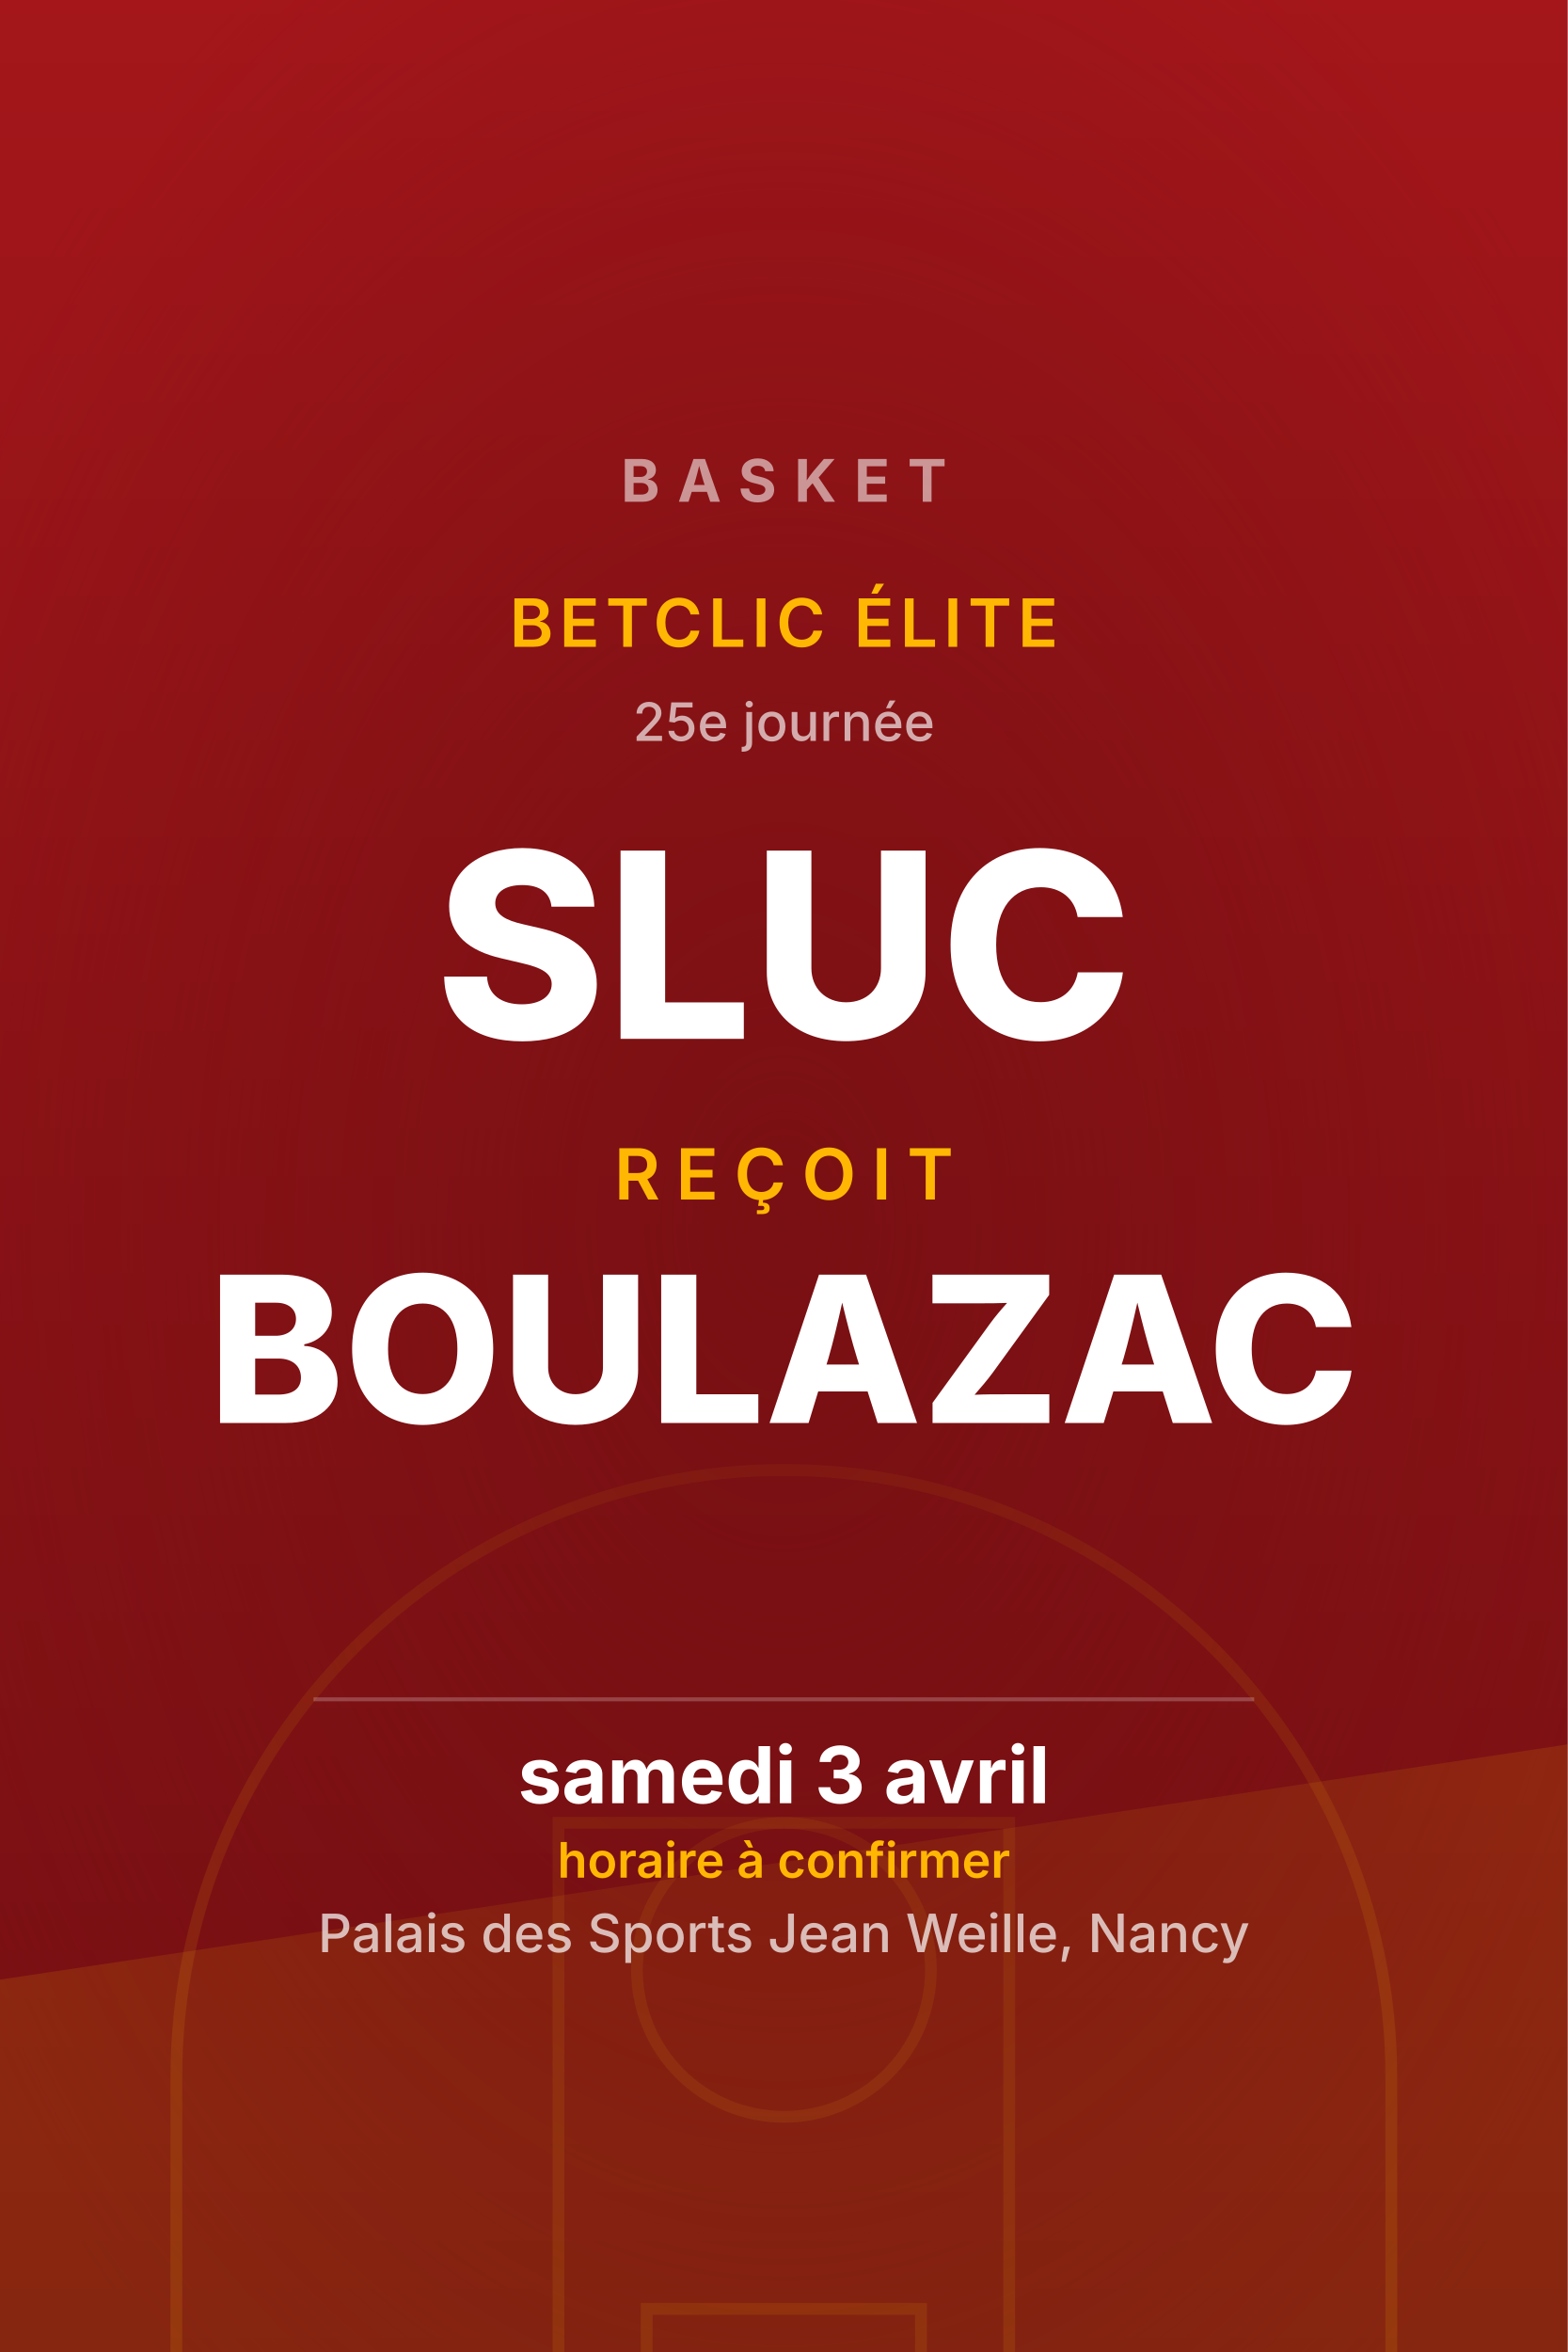
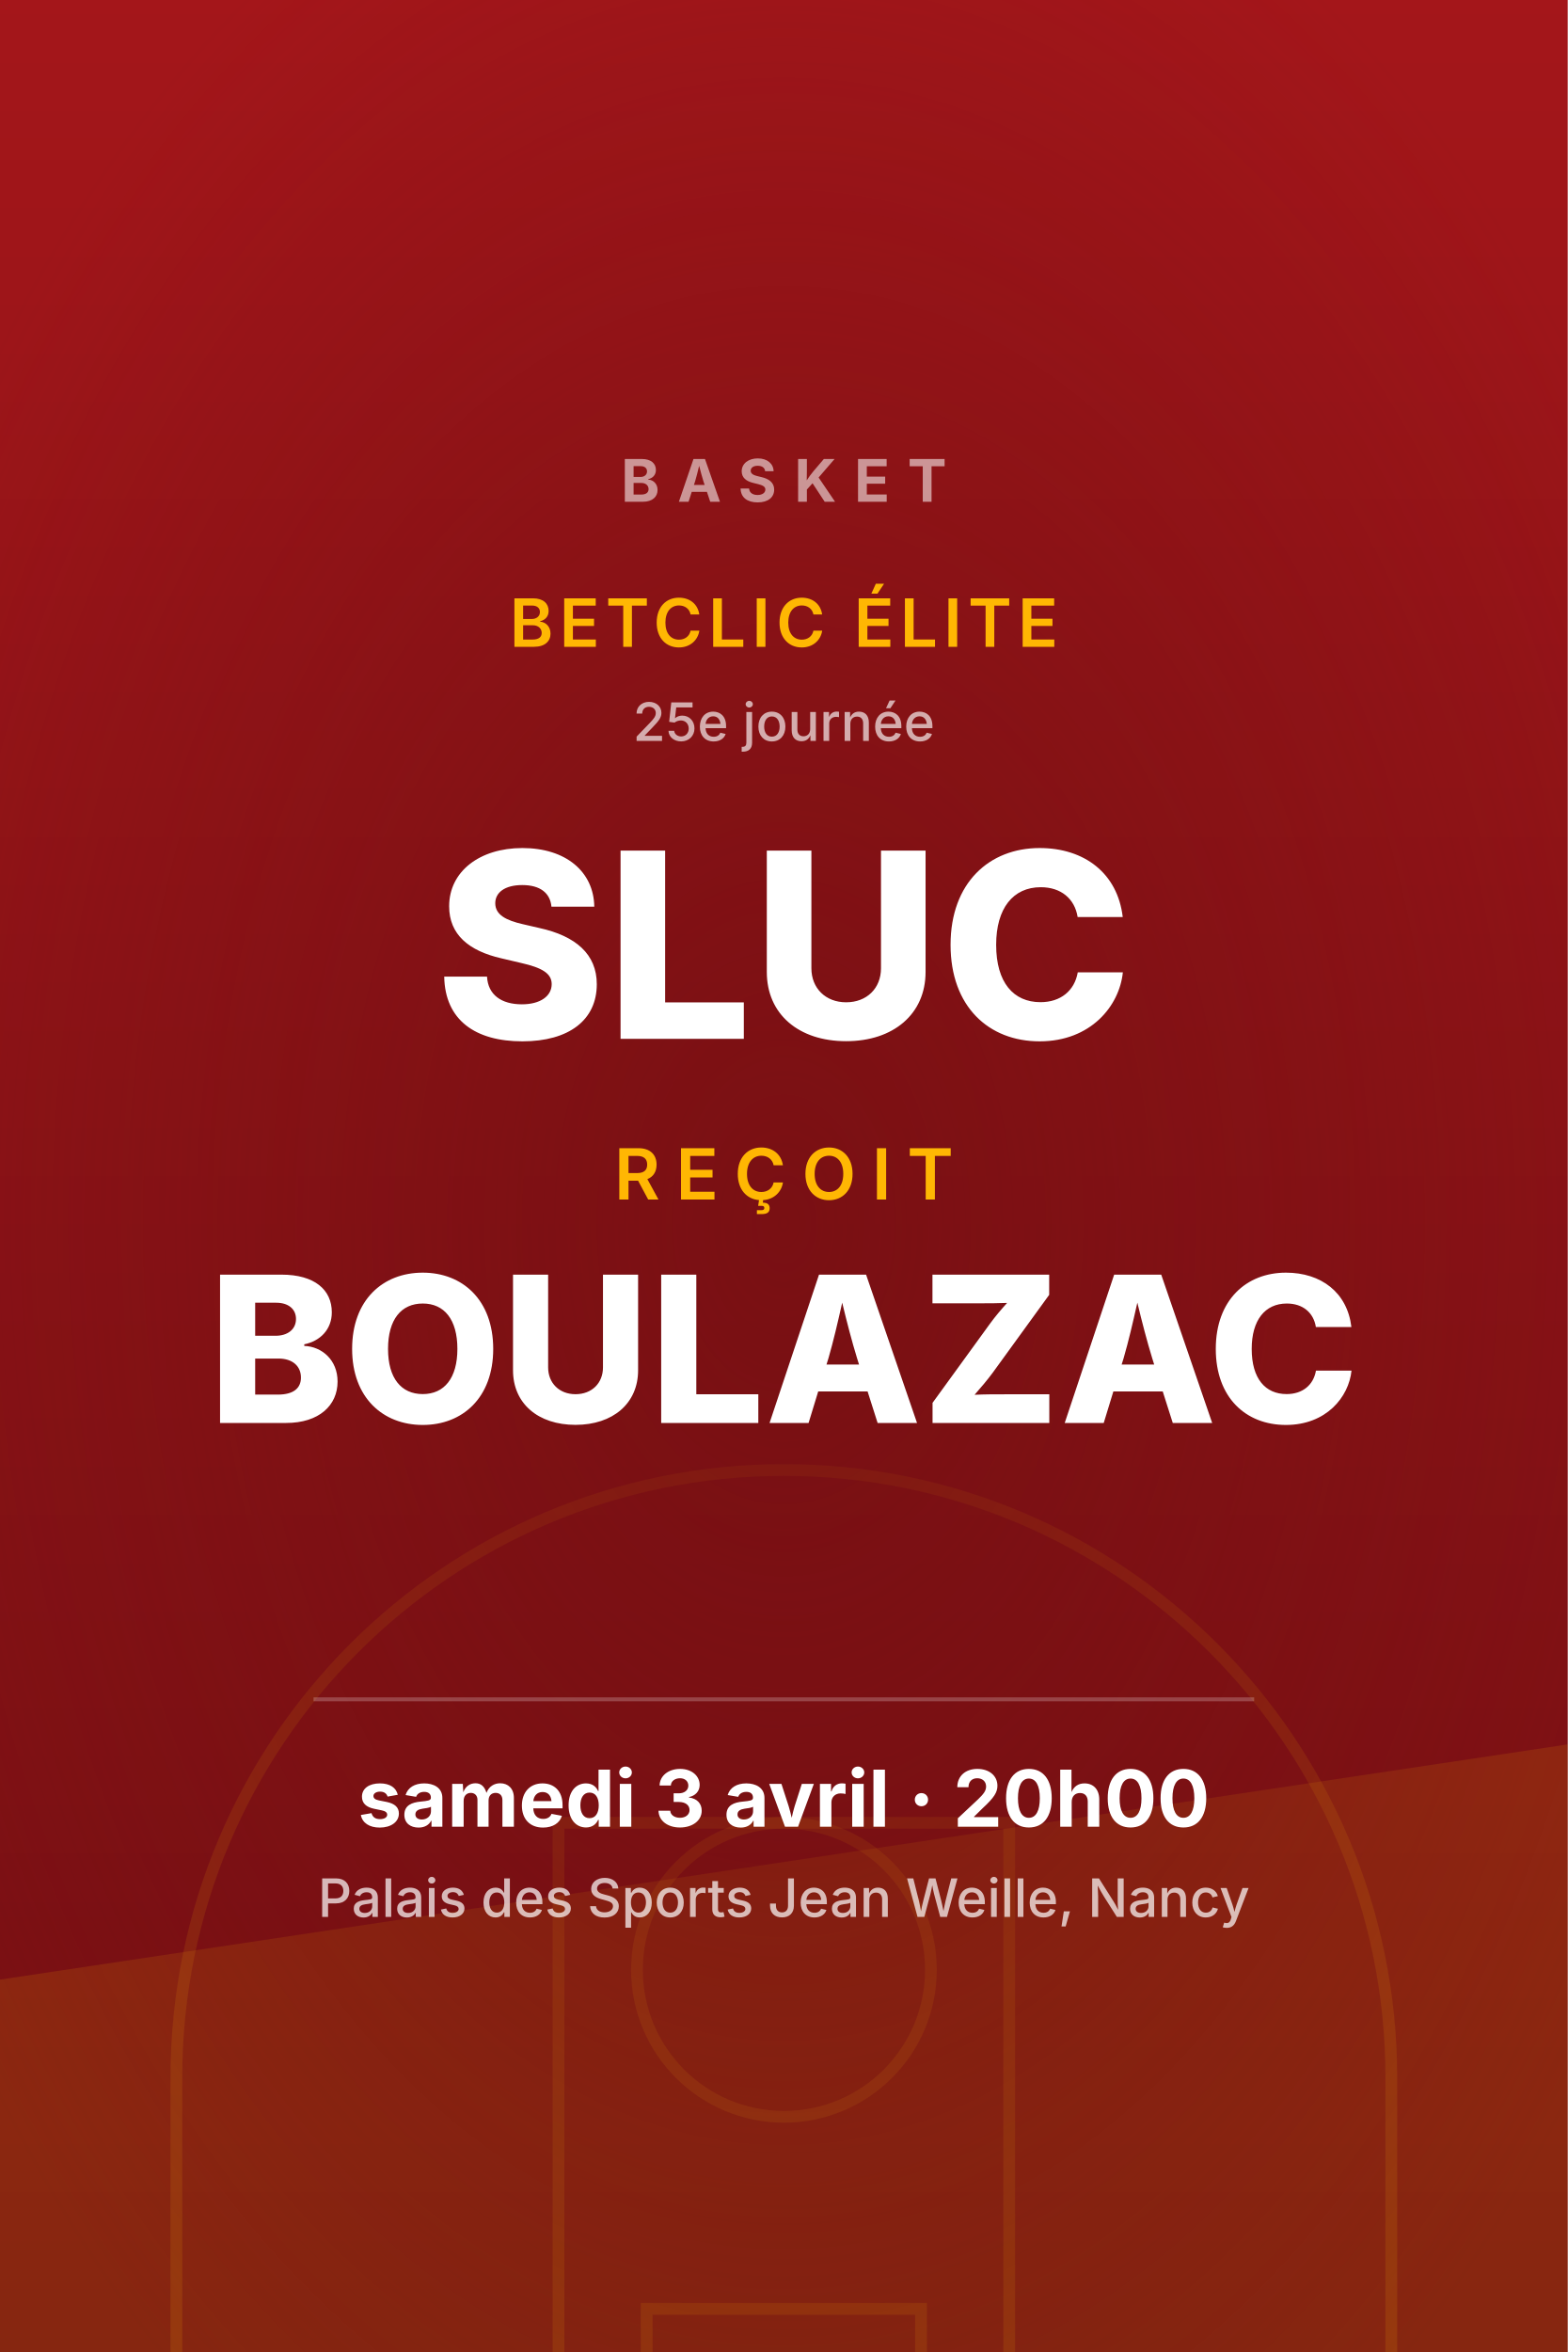
<svg xmlns="http://www.w3.org/2000/svg" viewBox="0 0 800 1200" width="800" height="1200" role="img" aria-label="SLUC reçoit Boulazac">
  <defs>
    <linearGradient id="g" x1="0" y1="0" x2="0" y2="1">
      <stop offset="0" stop-color="#a4161a" />
      <stop offset="1" stop-color="#730f12" />
    </linearGradient>
    <radialGradient id="v" cx="50%" cy="52%" r="62%">
      <stop offset="0" stop-color="#730f12" stop-opacity=".72" />
      <stop offset="1" stop-color="#730f12" stop-opacity="0" />
    </radialGradient>
  </defs>
  <rect width="800" height="1200" fill="url(#g)" />
  <path d="M285 1200 V930 H515 V1200" fill="none" stroke="#ffb703" stroke-width="6" opacity=".13" />
  <path d="M400 930 a75 75 0 1 0 .1 0" fill="none" stroke="#ffb703" stroke-width="6" opacity=".13" />
  <path d="M90 1200 V1060 a310 310 0 0 1 620 0 V1200" fill="none" stroke="#ffb703" stroke-width="6" opacity=".13" />
  <path d="M330 1200 V1178 H470 V1200" fill="none" stroke="#ffb703" stroke-width="6" opacity=".13" />
  <path d="M0 1010 L800 890 L800 1200 L0 1200 Z" fill="#ffb703" opacity=".14" />
  <rect width="800" height="1200" fill="url(#v)" />
  <g font-family="Inter, Helvetica Neue, Helvetica, Arial, sans-serif" text-anchor="middle">
    <text x="400" y="256" font-size="30" font-weight="700" fill="#ffffff" opacity=".55" letter-spacing="9">BASKET</text>
    <text x="400" y="330" font-size="34" font-weight="600" fill="#ffb703" letter-spacing="3">BETCLIC ÉLITE</text>
    <text x="400" y="378" font-size="27" font-weight="500" fill="#ffffff" opacity=".65">25e journée</text>
    <text x="400" y="530" font-size="132" font-weight="800" fill="#ffffff">SLUC</text>
    <text x="400" y="612" font-size="36" font-weight="600" fill="#ffb703" letter-spacing="8">REÇOIT</text>
    <text x="400" y="726" text-anchor="middle" font-size="104" font-weight="800" fill="#ffffff">BOULAZAC</text>
    <rect x="160" y="866" width="480" height="2" fill="#ffffff" opacity=".22" />
-     <text x="400" y="920" font-size="40" font-weight="700" fill="#ffffff">samedi 3 avril</text>
-     <text x="400" y="958" font-size="25" font-weight="600" fill="#ffb703">horaire à confirmer</text>
-     <text x="400" y="996" font-size="27" font-weight="500" fill="#ffffff" opacity=".7">Palais des Sports Jean Weille, Nancy</text>
+     <text x="400" y="932" font-size="40" font-weight="700" fill="#ffffff">samedi 3 avril · 20h00</text>
+     <text x="400" y="978" font-size="27" font-weight="500" fill="#ffffff" opacity=".7">Palais des Sports Jean Weille, Nancy</text>
  </g>
</svg>
